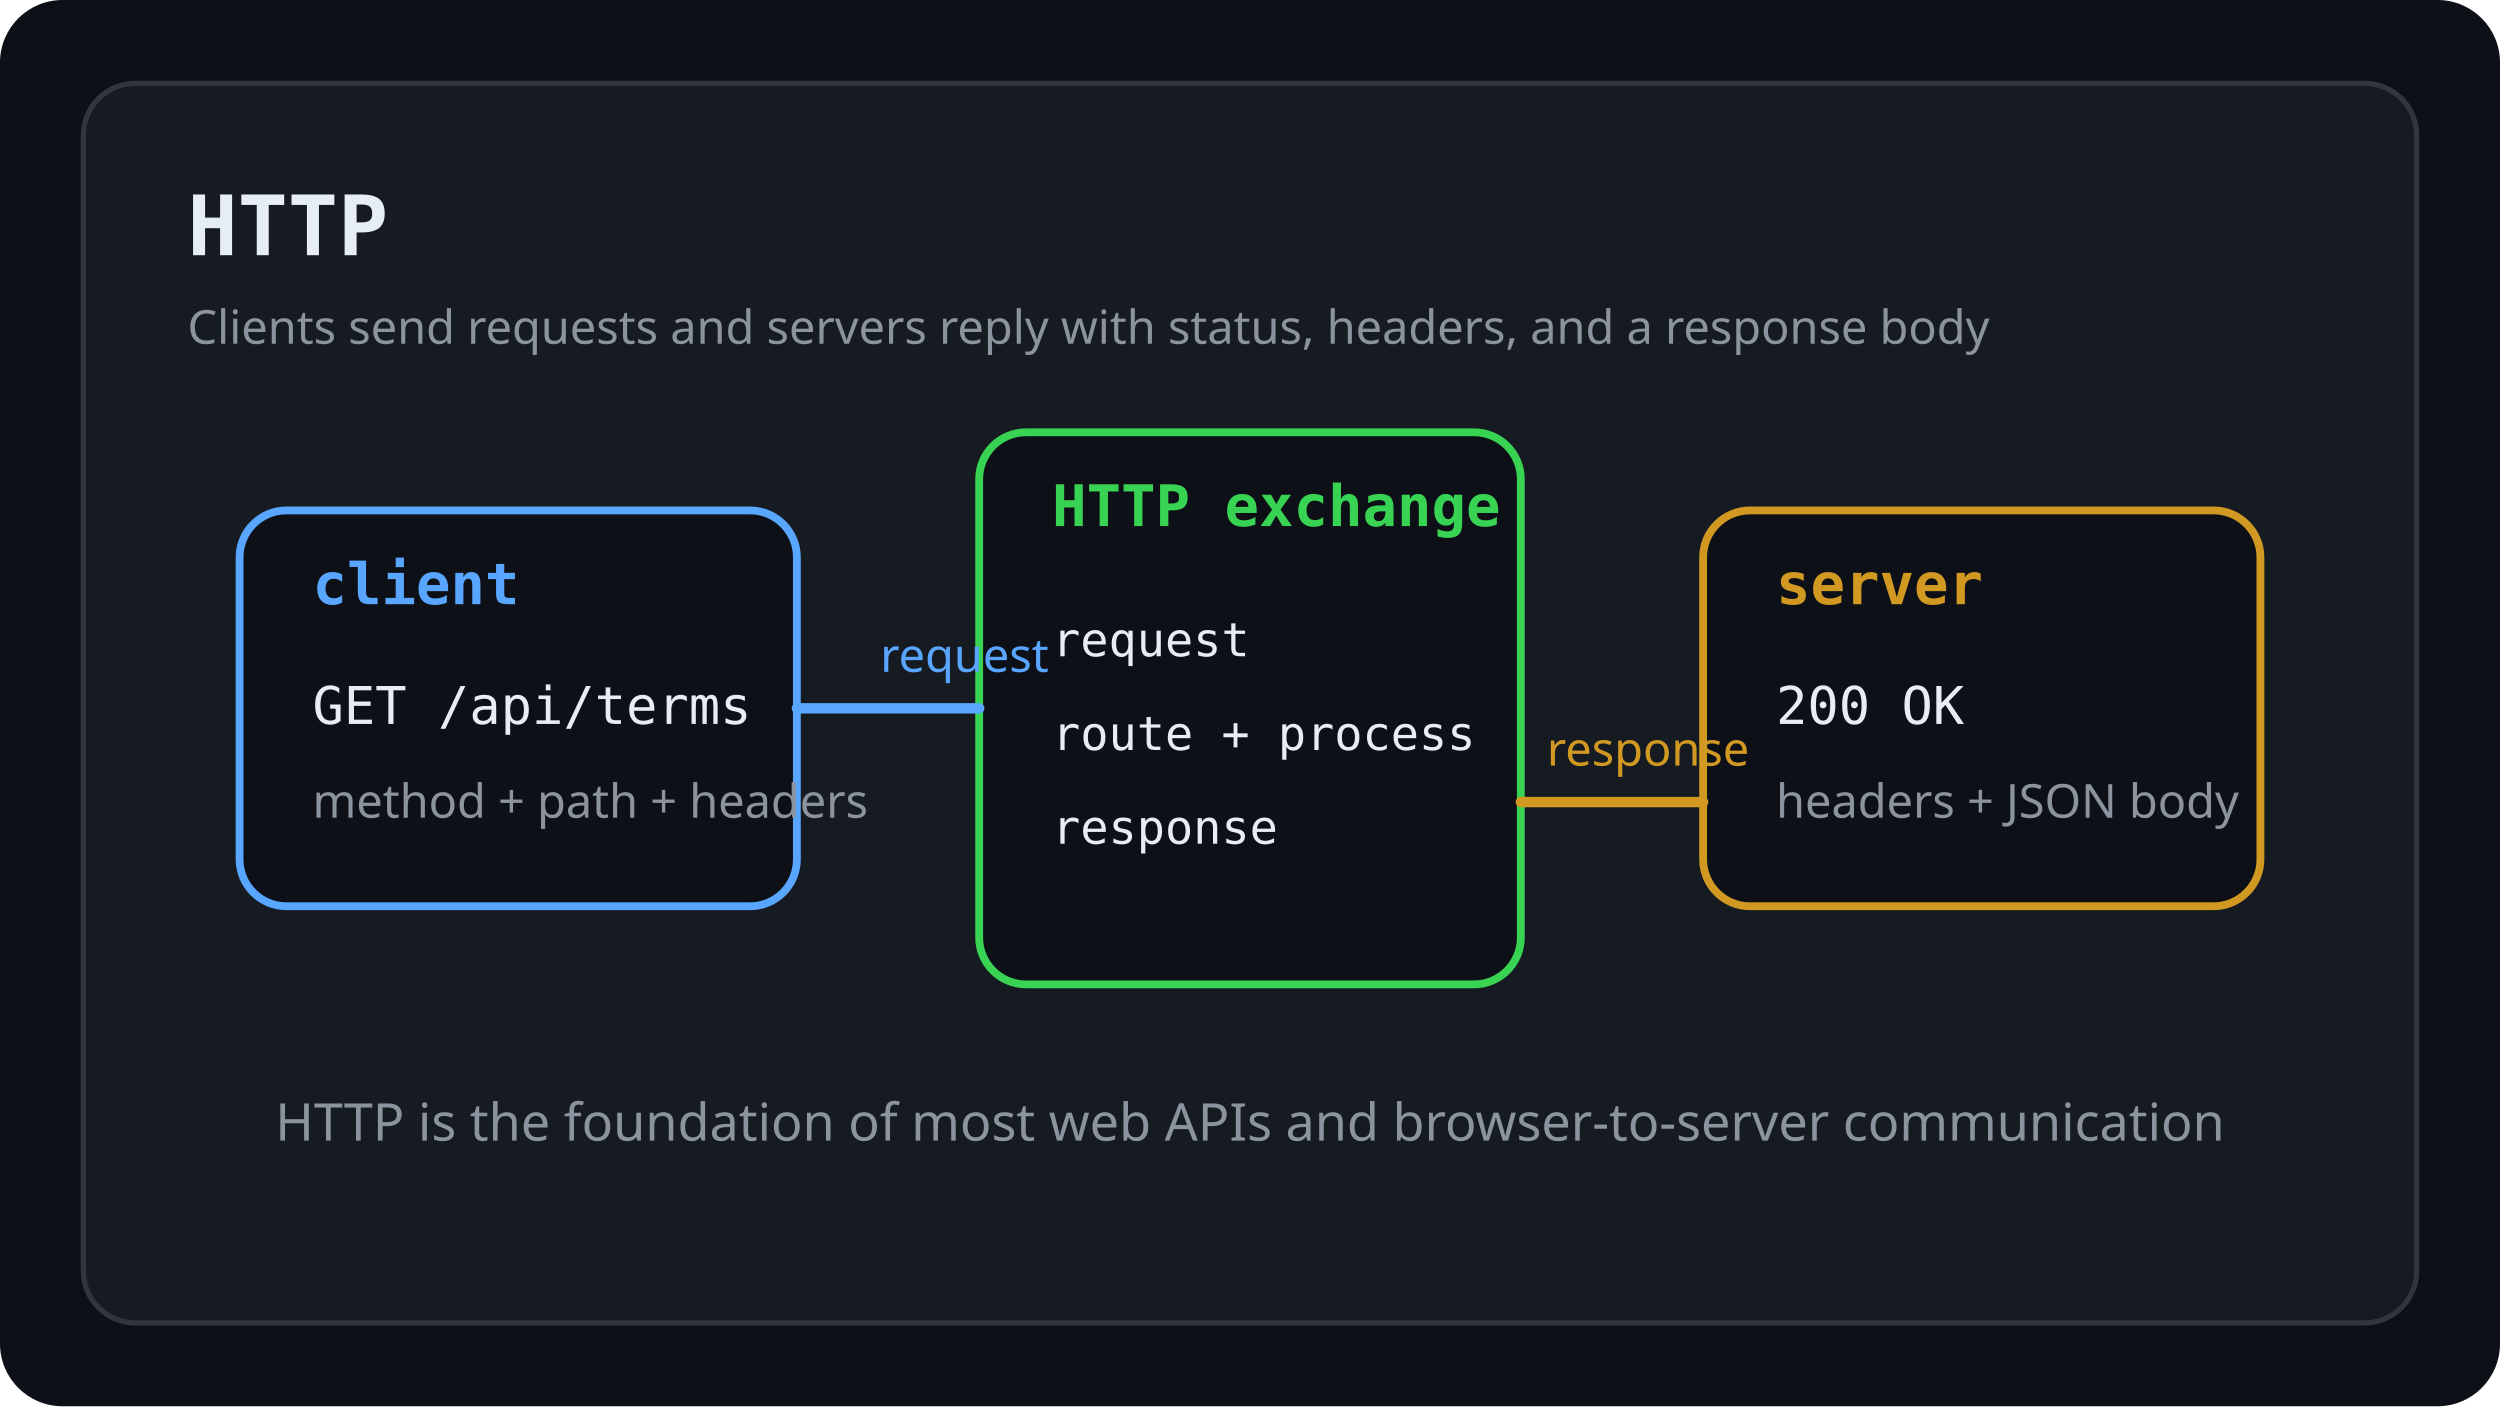
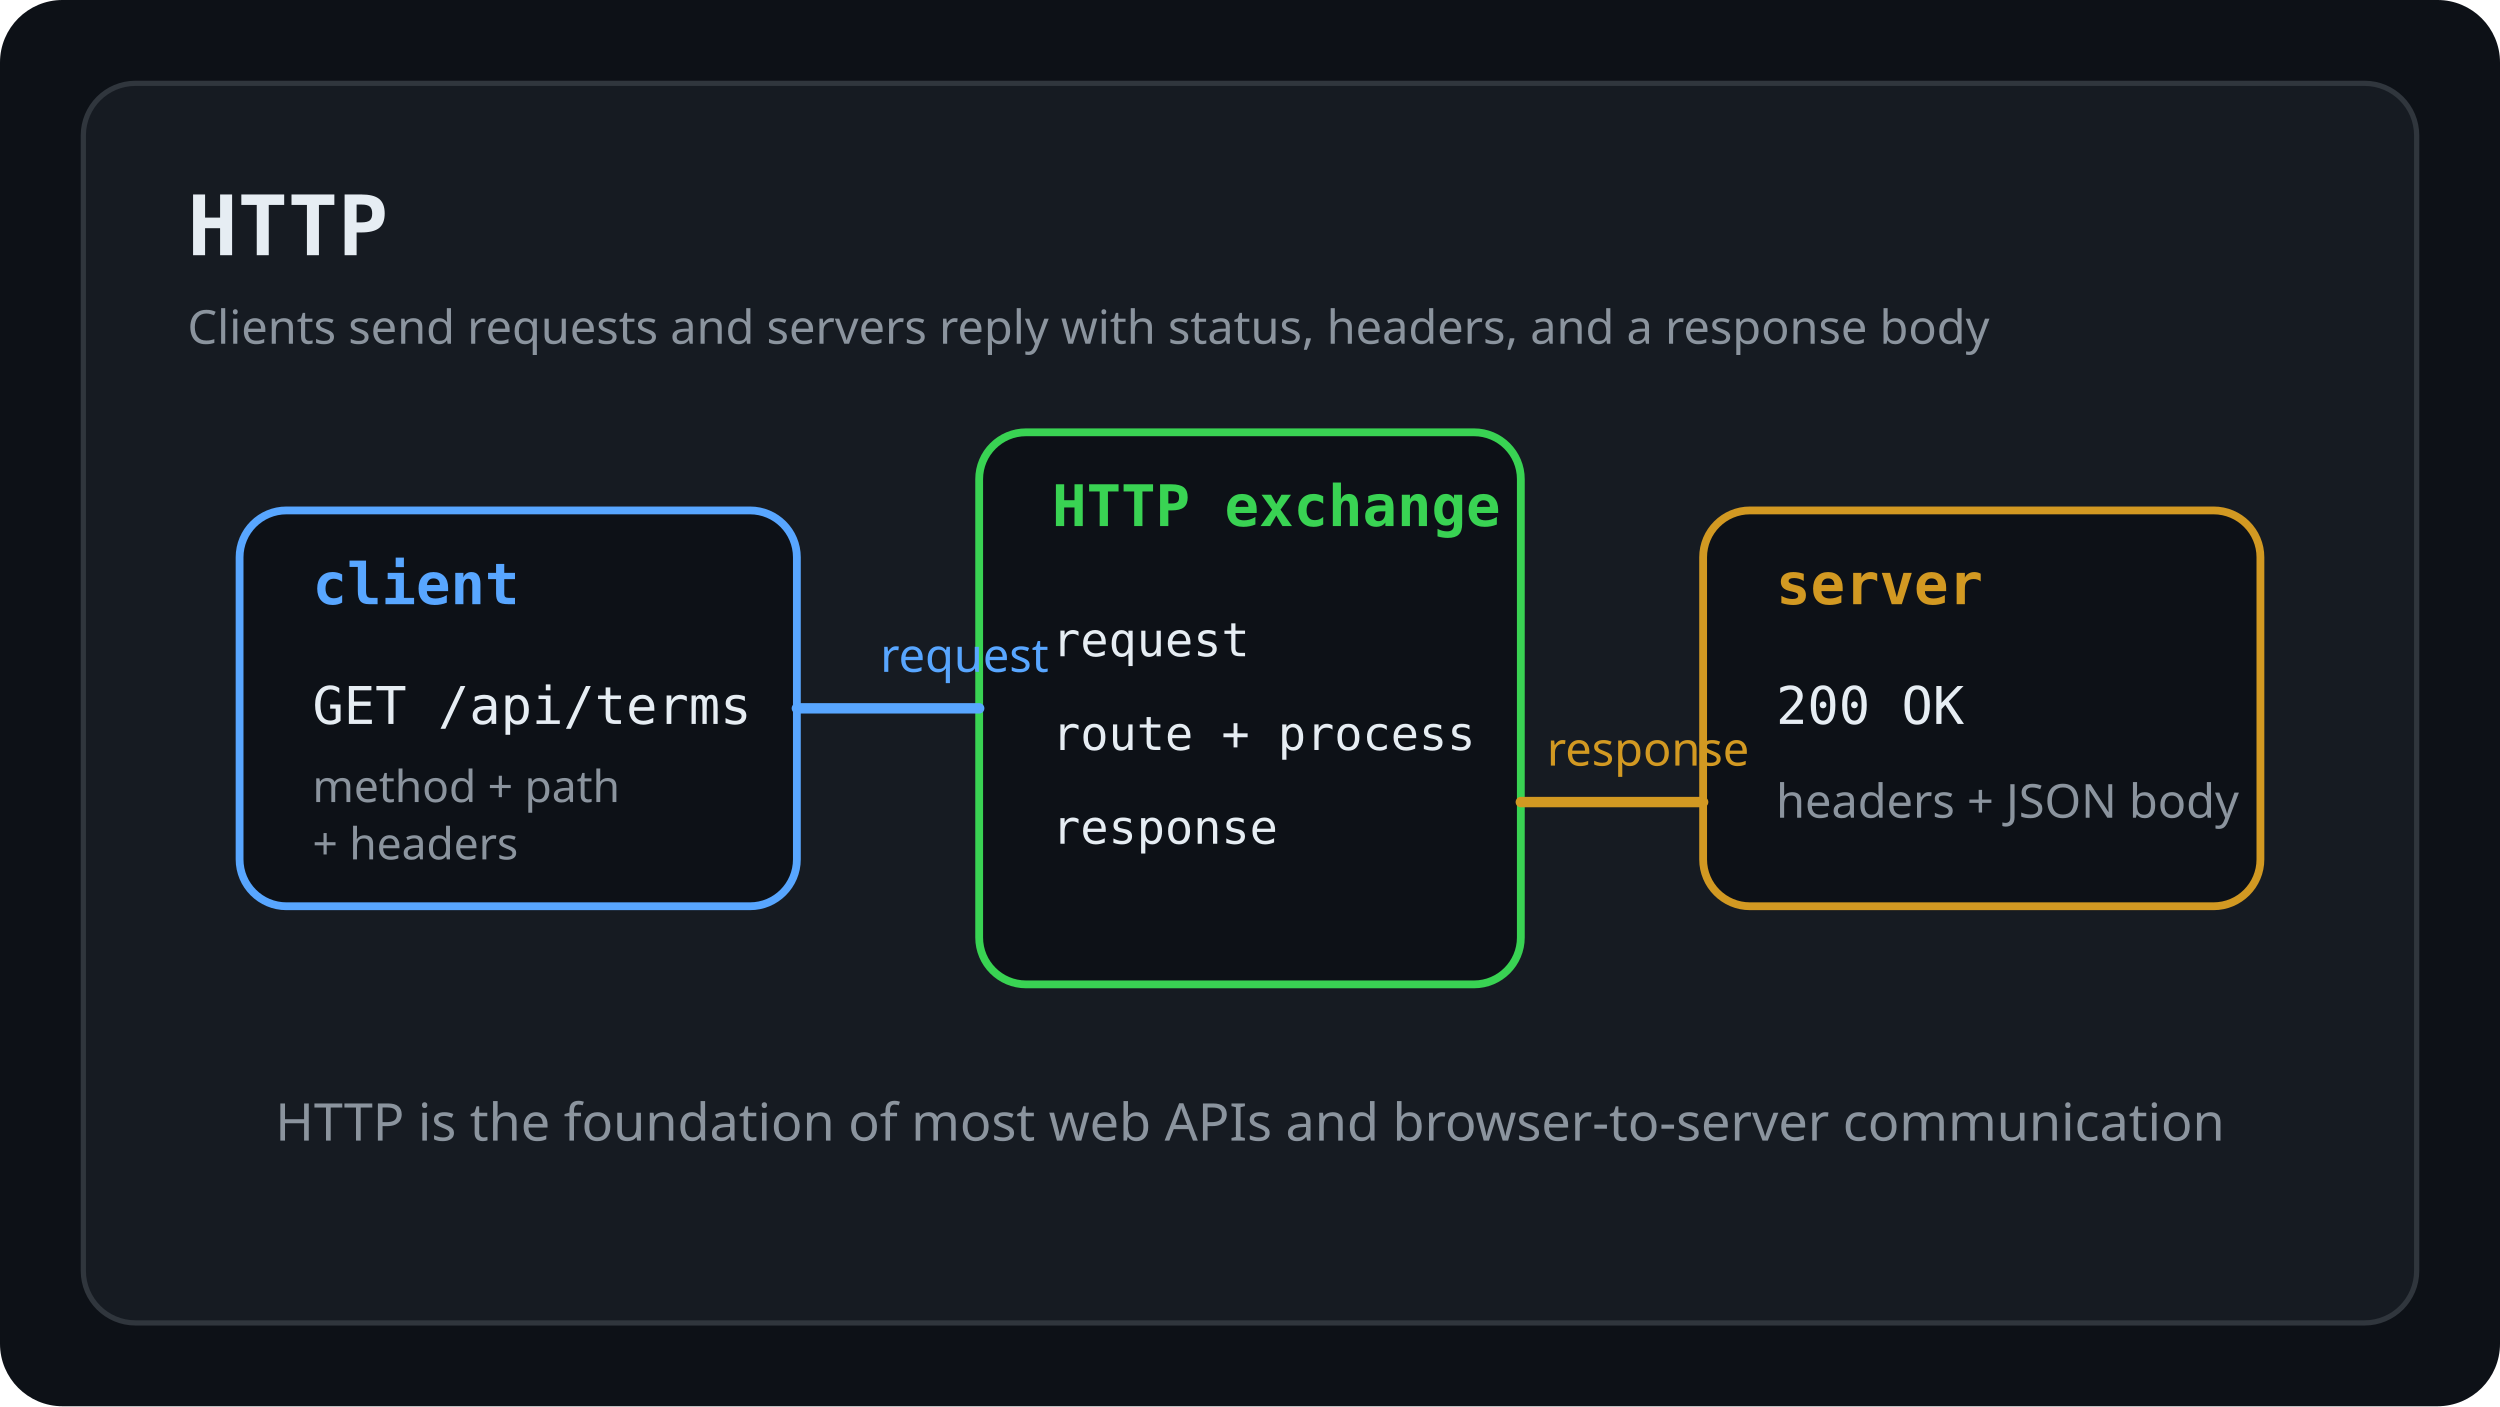
<svg xmlns="http://www.w3.org/2000/svg" width="960" height="540" viewBox="0 0 960 540" fill="none">
  <rect width="960" height="540" rx="24" fill="#0D1117" />
  <rect x="32" y="32" width="896" height="476" rx="20" fill="#161B22" stroke="#30363D" stroke-width="2" />
  <text x="72" y="98" fill="#E6EDF3" font-family="JetBrains Mono, monospace" font-size="32" font-weight="700">HTTP</text>
  <text x="72" y="132" fill="#8B949E" font-family="IBM Plex Sans, sans-serif" font-size="18">Clients send requests and servers reply with status, headers, and a response body</text>
  <rect x="92" y="196" width="214" height="152" rx="18" fill="#0D1117" stroke="#58A6FF" stroke-width="3" />
  <text x="120" y="232" fill="#58A6FF" font-family="JetBrains Mono, monospace" font-size="22" font-weight="700">client</text>
  <text x="120" y="278" fill="#E6EDF3" font-family="JetBrains Mono, monospace" font-size="20">GET /api/terms</text>
-   <text x="120" y="314" fill="#8B949E" font-family="IBM Plex Sans, sans-serif" font-size="18">method + path + headers</text>
+   <text x="120" y="308" fill="#8B949E" font-family="IBM Plex Sans, sans-serif" font-size="17">method + path</text>
+   <text x="120" y="330" fill="#8B949E" font-family="IBM Plex Sans, sans-serif" font-size="17">+ headers</text>
  <rect x="376" y="166" width="208" height="212" rx="18" fill="#0D1117" stroke="#39D353" stroke-width="3" />
  <text x="404" y="202" fill="#39D353" font-family="JetBrains Mono, monospace" font-size="22" font-weight="700">HTTP exchange</text>
  <text x="404" y="252" fill="#E6EDF3" font-family="JetBrains Mono, monospace" font-size="18">request</text>
  <text x="404" y="288" fill="#E6EDF3" font-family="JetBrains Mono, monospace" font-size="18">route + process</text>
  <text x="404" y="324" fill="#E6EDF3" font-family="JetBrains Mono, monospace" font-size="18">response</text>
  <rect x="654" y="196" width="214" height="152" rx="18" fill="#0D1117" stroke="#D29922" stroke-width="3" />
  <text x="682" y="232" fill="#D29922" font-family="JetBrains Mono, monospace" font-size="22" font-weight="700">server</text>
  <text x="682" y="278" fill="#E6EDF3" font-family="JetBrains Mono, monospace" font-size="20">200 OK</text>
  <text x="682" y="314" fill="#8B949E" font-family="IBM Plex Sans, sans-serif" font-size="18">headers + JSON body</text>
  <path d="M306 272H376" stroke="#58A6FF" stroke-width="4" stroke-linecap="round" />
  <path d="M654 308H584" stroke="#D29922" stroke-width="4" stroke-linecap="round" />
  <text x="338" y="258" fill="#58A6FF" font-family="IBM Plex Sans, sans-serif" font-size="18">request</text>
  <text x="594" y="294" fill="#D29922" font-family="IBM Plex Sans, sans-serif" font-size="18">response</text>
  <text x="480" y="438" text-anchor="middle" fill="#8B949E" font-family="IBM Plex Sans, sans-serif" font-size="20">HTTP is the foundation of most web APIs and browser-to-server communication</text>
</svg>
